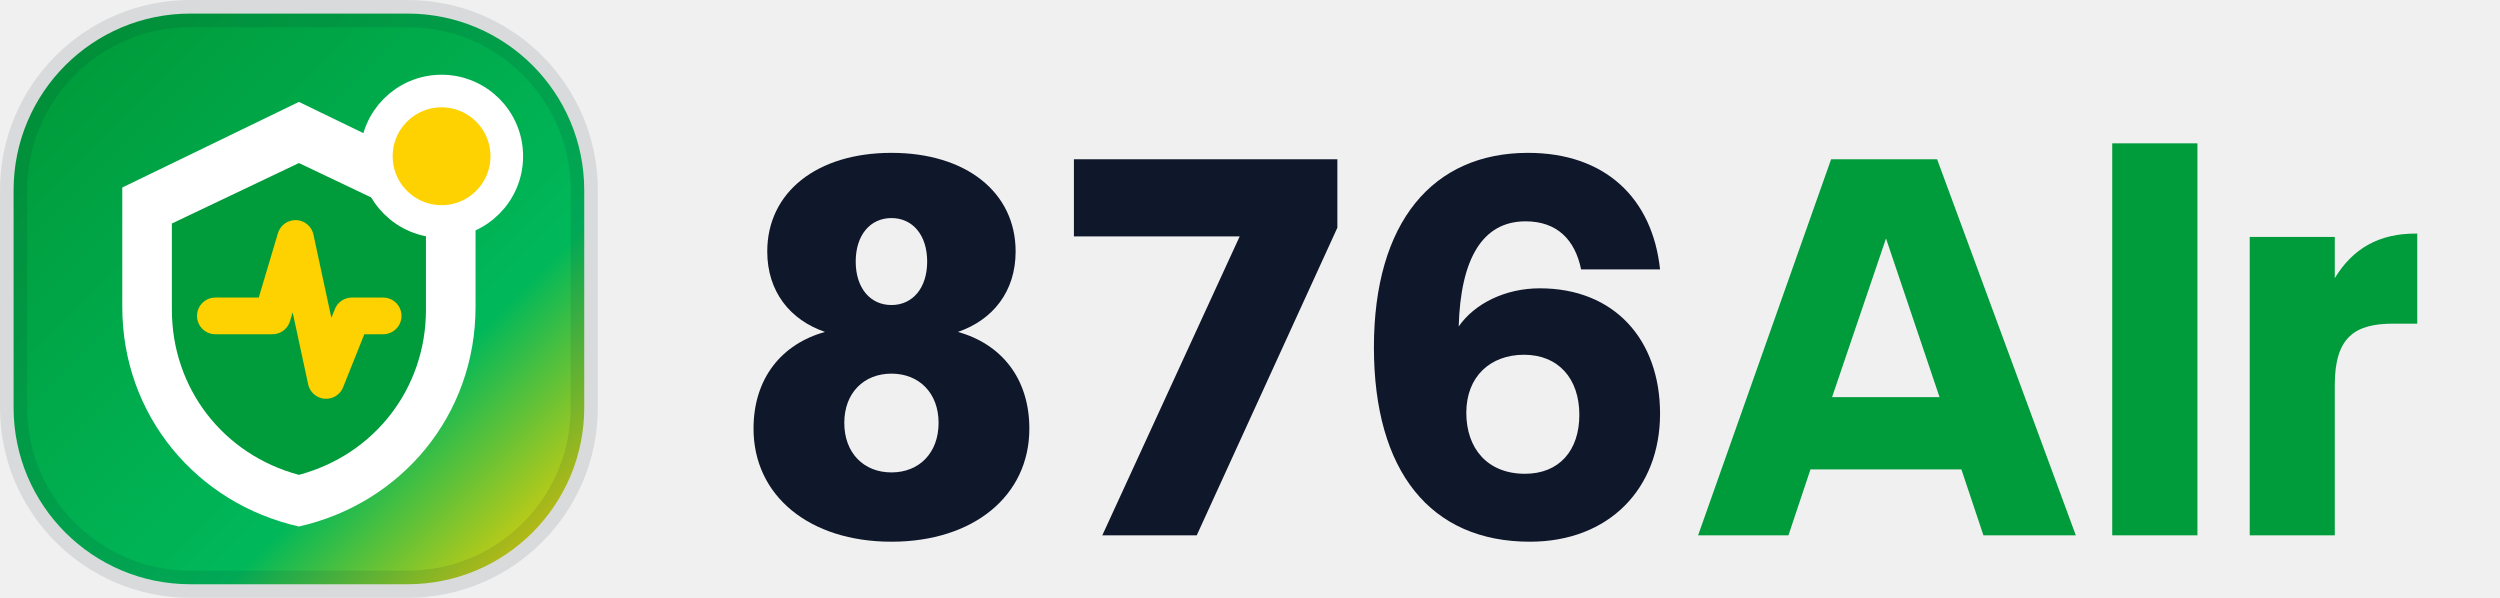
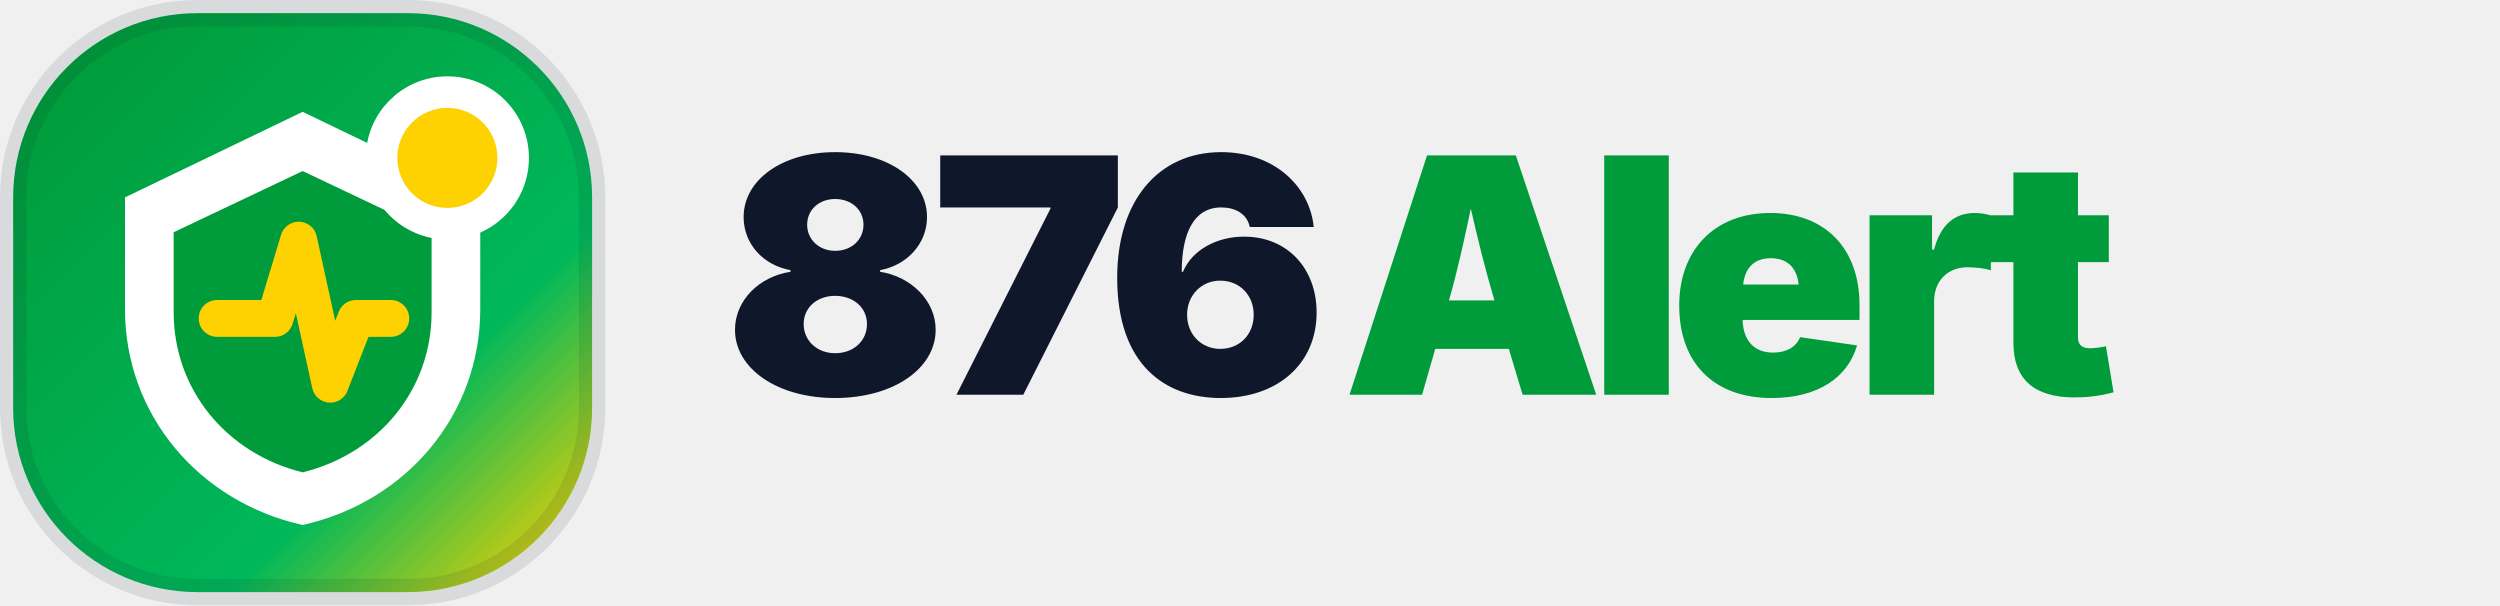
- <svg xmlns="http://www.w3.org/2000/svg" width="184" height="44" viewBox="0 0 184 44" fill="none" role="img" aria-label="876Alert">
-   <rect x="1" y="1" width="42" height="42" rx="13" fill="url(#paint0_linear)" stroke="rgba(15,23,42,0.1)" stroke-width="2" />
-   <path d="M22 7.5L35 13.8V22.6C35 30.55 29.55 37.05 22 38.75C14.45 37.05 9 30.55 9 22.6V13.8L22 7.5Z" fill="white" />
-   <path d="M22 12L31.35 16.45V22.8C31.35 28.55 27.6 33.45 22 34.95C16.4 33.45 12.65 28.55 12.65 22.8V16.45L22 12Z" fill="#009B3A" />
-   <path d="M15.85 23.25H20.05L21.75 17.55L24 28L25.9 23.25H28.2" stroke="#FED100" stroke-width="2.7" stroke-linecap="round" stroke-linejoin="round" />
-   <circle cx="32.5" cy="11.5" r="4.8" fill="#FED100" stroke="white" stroke-width="2.4" />
-   <path d="M55.46 31.55C55.46 27.82 57.55 25.31 60.72 24.43C58.15 23.55 56.47 21.46 56.47 18.51C56.47 14.15 60.12 11.25 65.61 11.25C71.1 11.25 74.75 14.15 74.75 18.51C74.75 21.46 73.07 23.55 70.5 24.43C73.67 25.31 75.76 27.82 75.76 31.55C75.76 36.49 71.65 39.87 65.61 39.87C59.57 39.87 55.46 36.49 55.46 31.55ZM62.14 31.12C62.14 33.34 63.57 34.77 65.61 34.77C67.65 34.77 69.08 33.34 69.08 31.12C69.08 28.93 67.65 27.5 65.61 27.5C63.57 27.5 62.14 28.93 62.14 31.12ZM62.98 19.25C62.98 21.2 64.05 22.45 65.61 22.45C67.17 22.45 68.24 21.2 68.24 19.25C68.24 17.3 67.17 16.05 65.61 16.05C64.05 16.05 62.98 17.3 62.98 19.25Z" fill="#0F172A" />
-   <path d="M79.04 11.72H98.43V16.76L88.08 39.4H81.13L91.24 17.4H79.04V11.72Z" fill="#0F172A" />
-   <path d="M116.37 19.83C115.92 17.63 114.59 16.29 112.28 16.29C109.11 16.29 107.5 19.05 107.36 24.03C108.55 22.31 110.83 21.22 113.33 21.22C118.82 21.22 122.18 24.99 122.18 30.45C122.18 35.95 118.43 39.87 112.6 39.87C105.29 39.87 101.12 34.7 101.12 25.56C101.12 16.33 105.47 11.25 112.46 11.25C118.14 11.25 121.62 14.58 122.18 19.83H116.37ZM107.92 30.38C107.92 33.01 109.48 34.87 112.24 34.87C114.73 34.87 116.24 33.19 116.24 30.53C116.24 27.86 114.69 26.11 112.17 26.11C109.68 26.11 107.92 27.72 107.92 30.38Z" fill="#0F172A" />
-   <path d="M134.77 11.72H142.57L152.78 39.4H145.98L144.36 34.55H133.25L131.63 39.4H124.98L134.77 11.72ZM134.84 29.23H142.75L138.81 17.55L134.84 29.23Z" fill="#009B3A" />
-   <path d="M155.46 10.55H161.73V39.4H155.46V10.55Z" fill="#009B3A" />
-   <path d="M165.58 17.44H171.84V20.47C173.14 18.34 175.03 17.16 177.91 17.19V23.82H176.15C173.35 23.82 171.84 24.78 171.84 28.33V39.4H165.58V17.44Z" fill="#009B3A" />
+ <svg xmlns="http://www.w3.org/2000/svg" width="190" height="46" viewBox="0 0 190 46" fill="none" role="img" aria-label="876Alert">
+   <rect x="1" y="1" width="44" height="44" rx="14" fill="url(#paint0_linear)" stroke="rgba(15,23,42,0.1)" stroke-width="2" />
+   <path d="M23 8.5L36.5 15V23.5C36.5 31.55 30.85 38.15 23 39.9C15.15 38.15 9.5 31.55 9.5 23.5V15L23 8.5Z" fill="white" />
+   <path d="M23 13L32.8 17.65V23.75C32.8 29.55 28.85 34.45 23 35.9C17.15 34.45 13.2 29.55 13.2 23.75V17.65L23 13Z" fill="#009B3A" />
+   <path d="M16.5 24.2H20.9L22.7 18.25L25.1 29.2L27.05 24.2H29.7" stroke="#FED100" stroke-width="2.8" stroke-linecap="round" stroke-linejoin="round" />
+   <circle cx="34" cy="12" r="5" fill="#FED100" stroke="white" stroke-width="2.4" />
+   <text x="55" y="30" font-family="Inter, Arial, sans-serif" font-size="25" font-weight="900" letter-spacing="-1.2" fill="#0F172A">876</text>
+   <text x="102" y="30" font-family="Inter, Arial, sans-serif" font-size="25" font-weight="900" letter-spacing="-1.2" fill="#009B3A">Alert</text>
  <defs>
-     <linearGradient id="paint0_linear" x1="4" y1="4" x2="42" y2="42" gradientUnits="userSpaceOnUse">
+     <linearGradient id="paint0_linear" x1="4" y1="4" x2="44" y2="44" gradientUnits="userSpaceOnUse">
      <stop stop-color="#009B3A" />
      <stop offset="0.68" stop-color="#00B85A" />
      <stop offset="1" stop-color="#FED100" />
    </linearGradient>
  </defs>
</svg>
